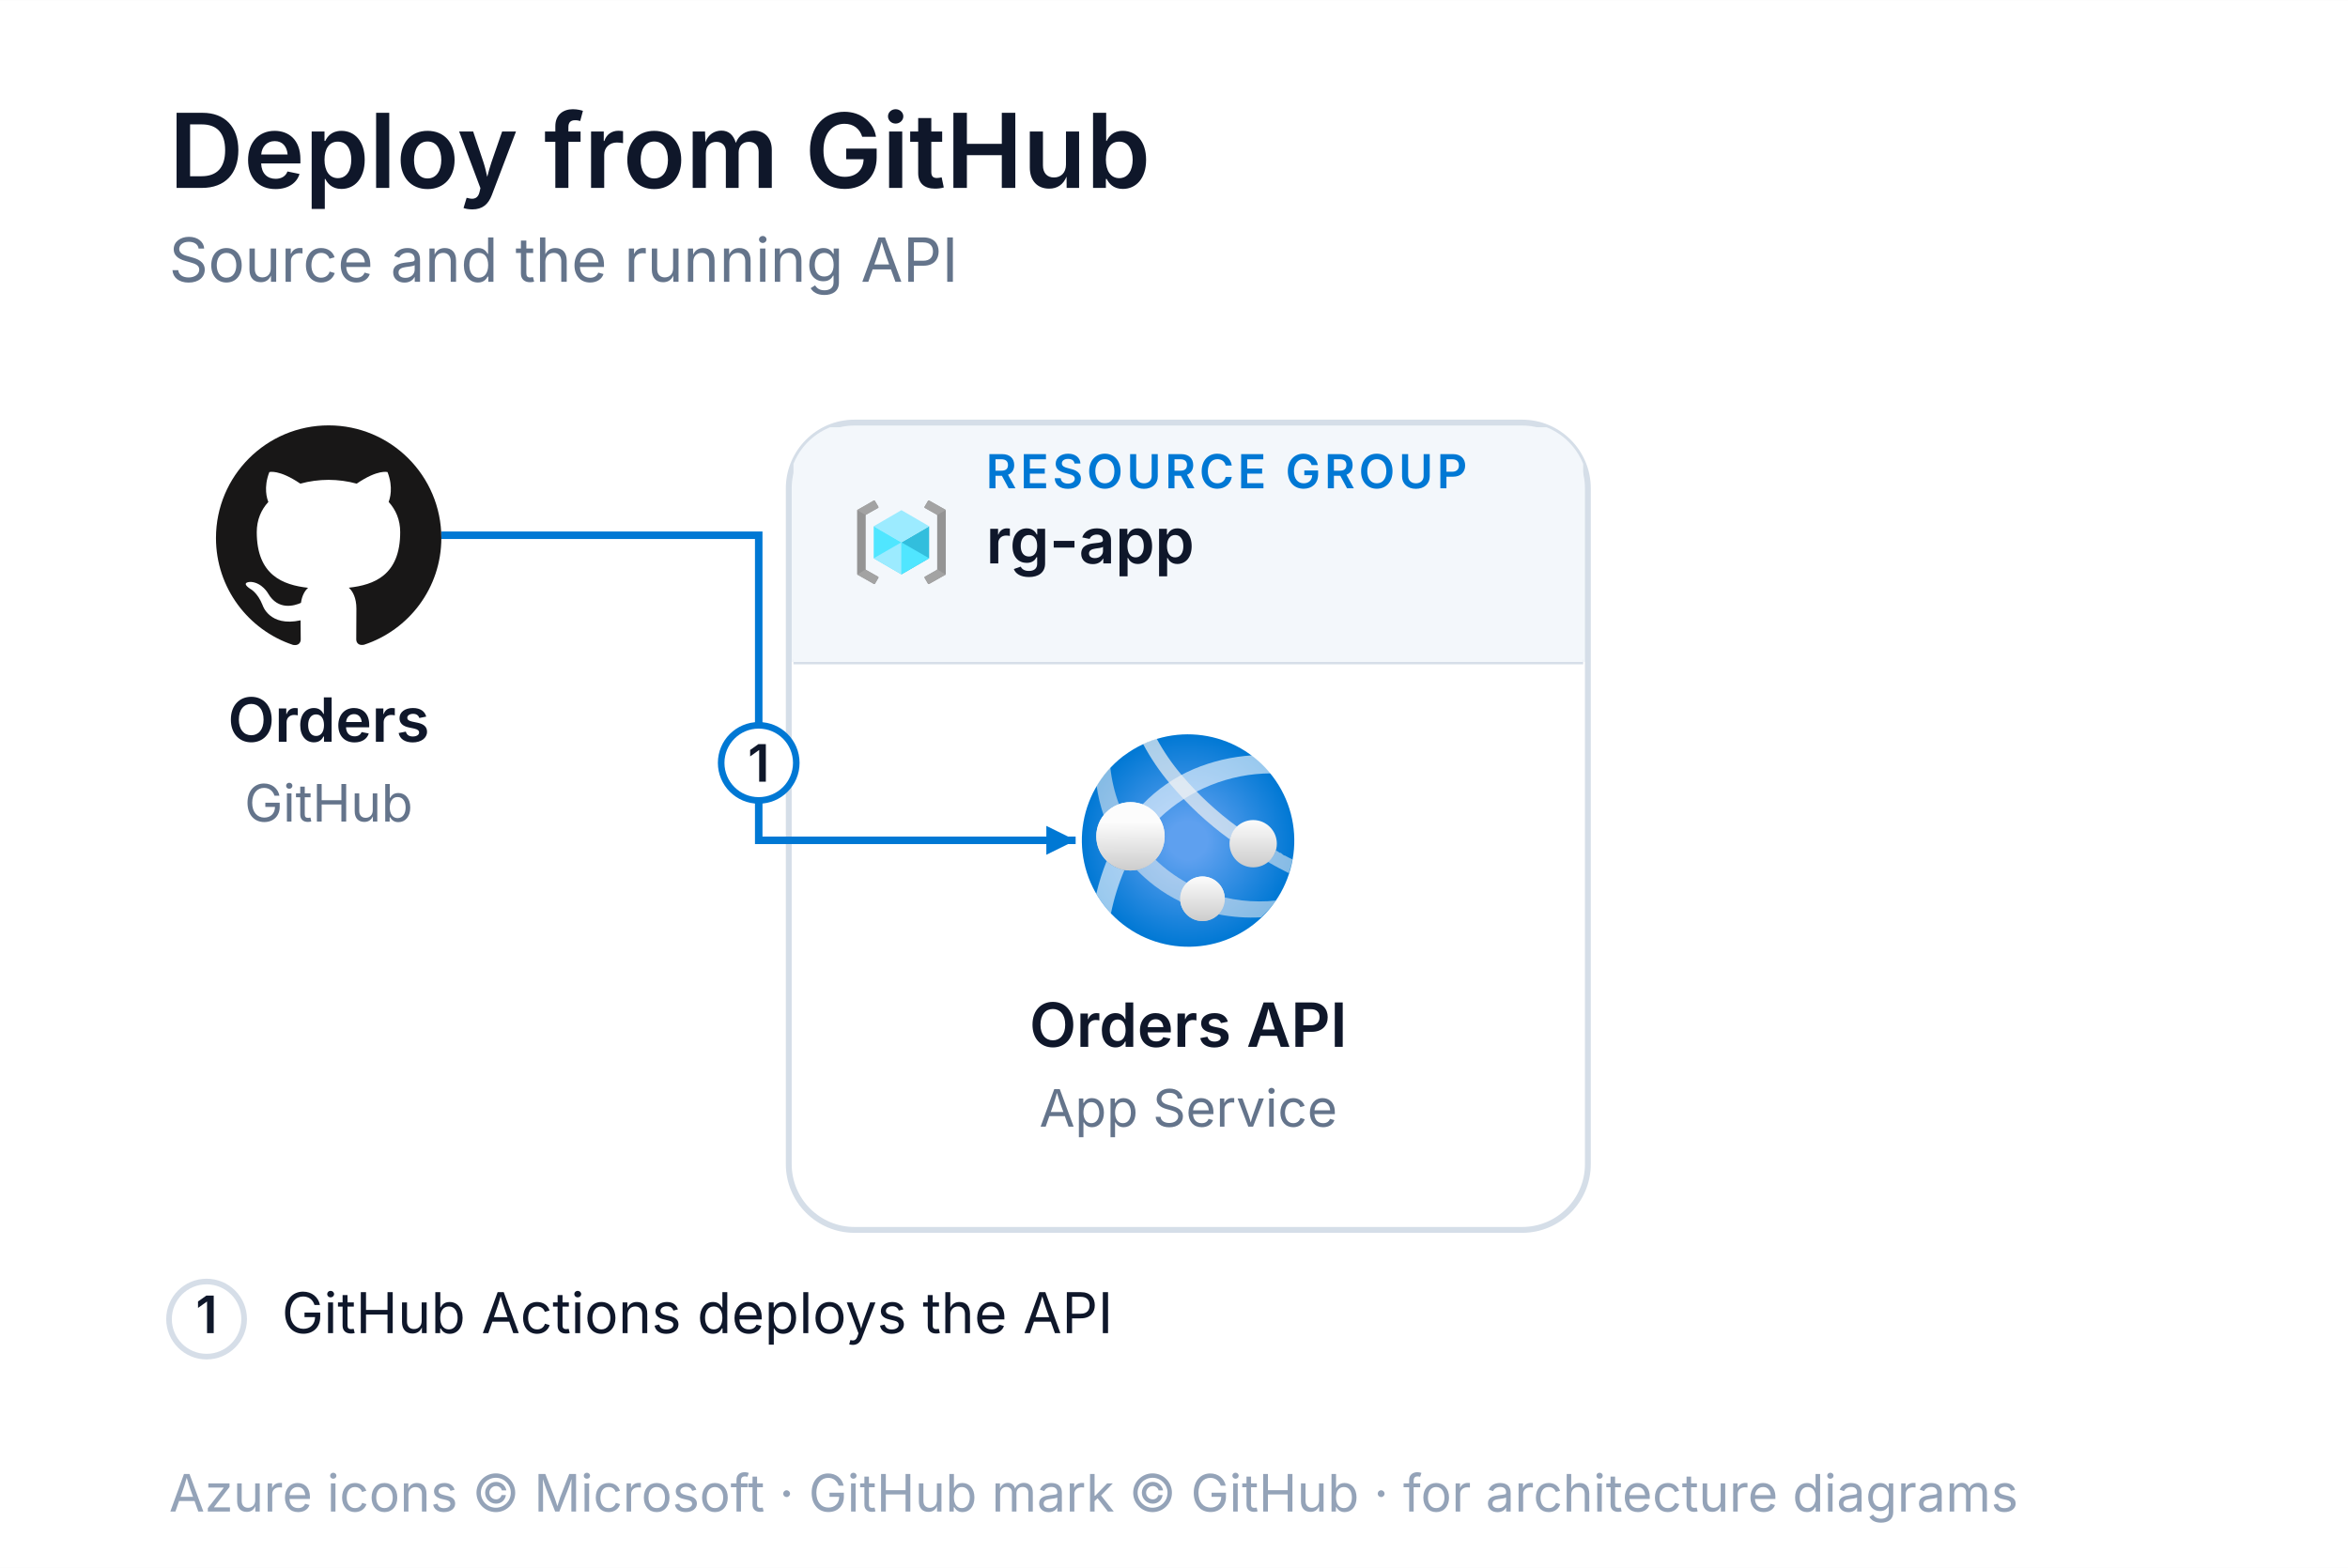
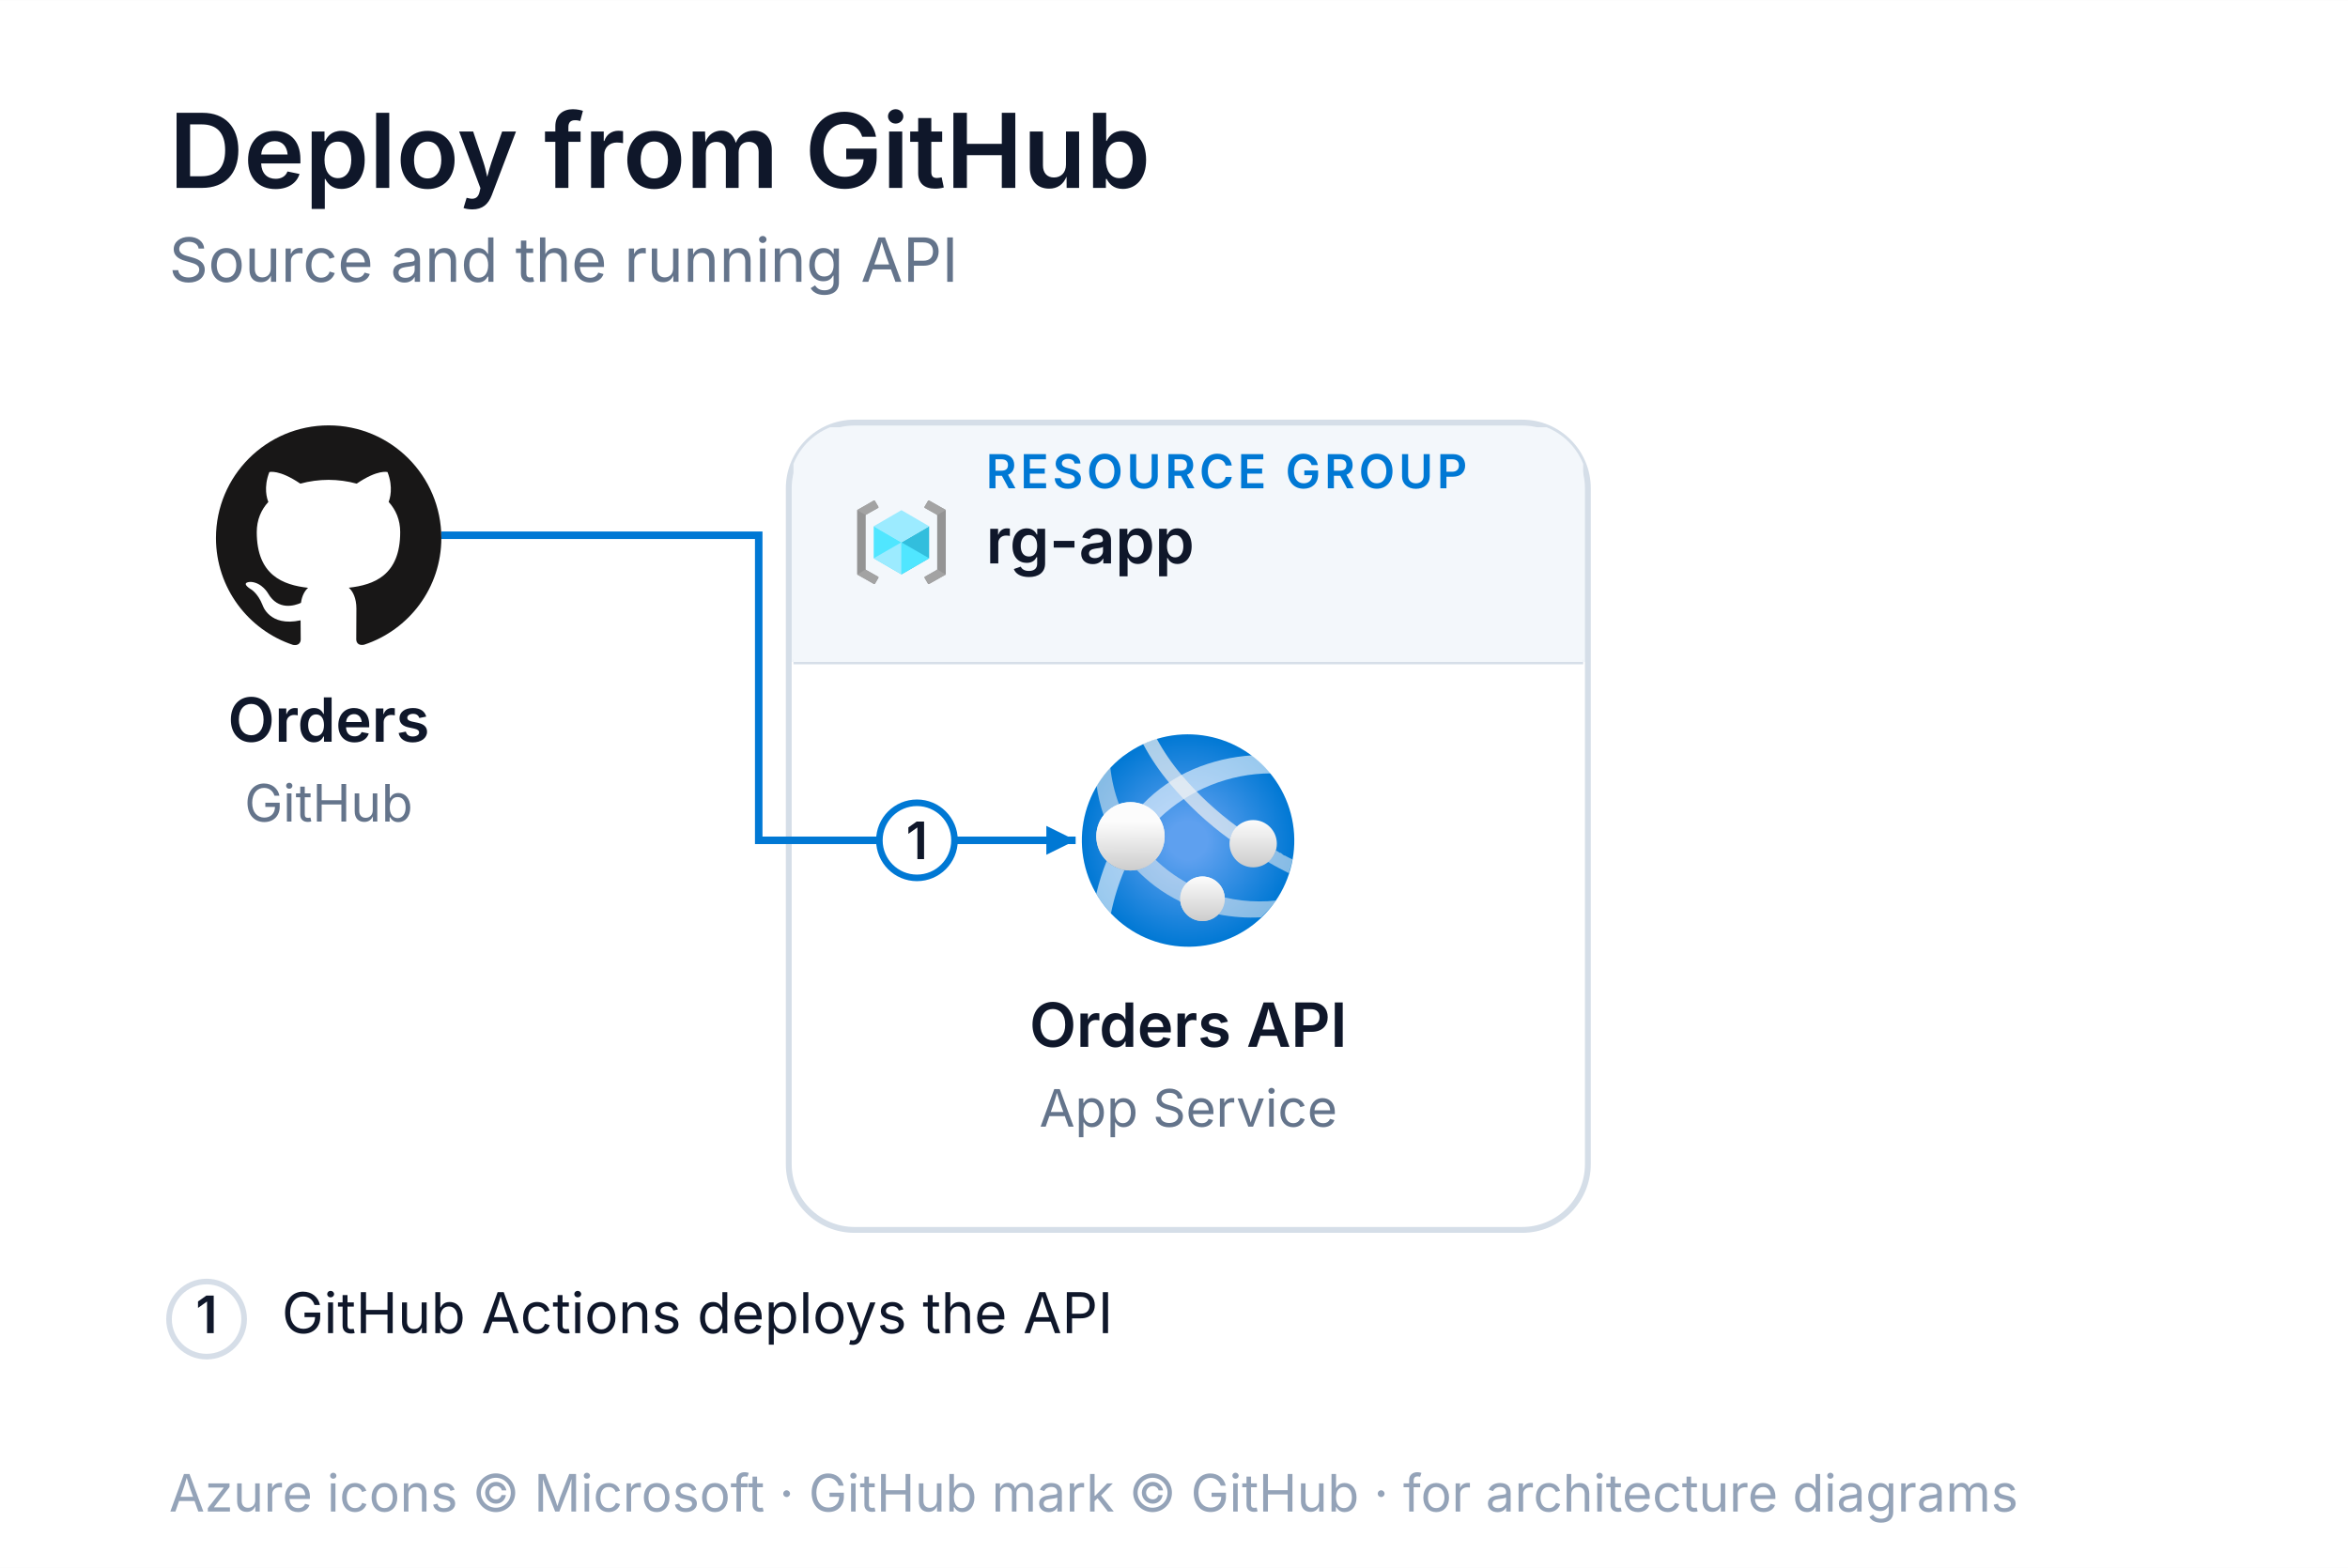
<svg xmlns="http://www.w3.org/2000/svg" xmlns:xlink="http://www.w3.org/1999/xlink" width="500" height="334" viewBox="0 0 500.1 334.0" role="img" text-rendering="optimizeLegibility">
  <rect width="100%" height="100%" fill="#FFFFFF" />
  <defs>
    <marker id="arrow-0078D4" viewBox="0 0 10 10" refX="8.6" refY="5" markerWidth="8" markerHeight="8" orient="auto-start-reverse" markerUnits="userSpaceOnUse">
      <path d="M0.8 1.15 L8.6 5 L0.8 8.85 Z" fill="#0078D4" />
    </marker>
    <clipPath id="clip1">
      <rect x="168.0" y="90.0" width="170.2" height="172.0" rx="14" />
    </clipPath>
  </defs>
  <g clip-path="url(#clip1)">
    <rect x="168.0" y="90.0" width="170.2" height="172.0" fill="#FFFFFF" />
    <rect x="168.0" y="90.0" width="170.2" height="51.0" fill="#F3F7FB" />
  </g>
  <rect x="168.0" y="90.0" width="170.2" height="172.0" rx="14" ry="14" fill="none" stroke="#D5DEE8" stroke-width="1.25" />
  <line x1="169.0" y1="141.0" x2="337.2" y2="141.0" stroke="#D6DEE8" stroke-width="1" />
-   <path d="M 94.0 114.0 L 110.0 114.0 L 161.6 114.0 L 161.6 179.0 L 213.1 179.0 L 229.1 179.0" fill="none" stroke="#0078D4" stroke-width="1.6" stroke-linecap="butt" stroke-linejoin="miter" marker-end="url(#arrow-0078D4)" />
+   <path d="M 94.0 114.0 L 161.6 114.0 L 161.6 179.0 L 229.1 179.0" fill="none" stroke="#0078D4" stroke-width="1.6" stroke-linecap="butt" stroke-linejoin="miter" marker-end="url(#arrow-0078D4)" />
  <g clip-path="url(#clip1)">
    <rect x="169.0" y="91.0" width="168.2" height="50.0" fill="#F3F7FB" />
  </g>
  <svg x="182.0" y="105.5" width="20.0" height="20.0" viewBox="0 0 18 18" preserveAspectRatio="xMidYMid meet" overflow="visible">
    <g>
      <g>
        <path d="M.5,15.08a.16.16,0,0,0,.08.14l1.16.65L3.7,17a.17.17,0,0,0,.23-.06l.66-1.12a.16.16,0,0,0-.06-.21l-2.3-1.3a.17.17,0,0,1-.08-.14V3.85a.16.16,0,0,1,.08-.14l2.3-1.3a.16.16,0,0,0,.06-.21L3.93,1.08A.17.17,0,0,0,3.7,1L1.78,2.11l-1.2.67a.16.16,0,0,0-.08.14V15.08Z" fill="#949494" />
        <path d="M2.14,3.77l.06-.06,2.3-1.3a.14.14,0,0,0,.06-.21L3.9,1.08A.15.15,0,0,0,3.68,1L1.75,2.11.56,2.78s-.05,0-.06.06l.9.51Z" fill="#a3a3a3" />
        <path d="M4.5,15.59l-2.3-1.3a.22.22,0,0,1-.07-.09l-1.62,1,.05,0,1.15.65,2,1.11a.15.15,0,0,0,.22-.06l.66-1.12A.14.14,0,0,0,4.5,15.59Z" fill="#a3a3a3" />
      </g>
      <path d="M17.5,15.08a.16.16,0,0,1-.08.14l-1.16.65L14.3,17a.17.17,0,0,1-.23-.06l-.66-1.12a.16.16,0,0,1,.06-.21l2.3-1.3a.17.17,0,0,0,.08-.14V3.85a.16.16,0,0,0-.08-.14l-2.3-1.3a.16.16,0,0,1-.06-.21l.66-1.12A.17.17,0,0,1,14.3,1l1.92,1.09,1.2.67a.16.16,0,0,1,.08.14V15.08Z" fill="#949494" />
      <path d="M15.86,3.77l-.06-.06-2.3-1.3a.14.14,0,0,1-.06-.21l.66-1.12A.15.15,0,0,1,14.32,1l1.93,1.09,1.19.67s0,0,.06.06l-.9.51Z" fill="#a3a3a3" />
      <path d="M13.5,15.59l2.3-1.3a.22.22,0,0,0,.07-.09l1.62,1,0,0-1.15.65-2,1.11a.15.15,0,0,1-.22-.06l-.66-1.12A.14.14,0,0,1,13.5,15.59Z" fill="#a3a3a3" />
      <polygon points="14.31 5.93 14.31 12.07 8.99 15.16 8.99 9.01 14.31 5.93" fill="#32bedd" />
      <polygon points="14.31 5.93 9 9.02 3.68 5.93 9 2.84 14.31 5.93" fill="#9cebff" />
      <polygon points="8.99 9.02 8.99 15.16 3.68 12.07 3.68 5.93 8.99 9.02" fill="#50e6ff" />
      <polygon points="3.68 12.07 8.99 9.01 8.99 15.16 3.68 12.07" fill="#9cebff" />
      <polygon points="14.31 12.07 8.99 9.01 8.99 15.16 14.31 12.07" fill="#50e6ff" />
    </g>
  </svg>
  <text x="210.0" y="104.0" fill="#0078D4" font-family="&quot;Segoe UI&quot;, Inter, &quot;Helvetica Neue&quot;, Arial, sans-serif" font-size="10" font-weight="600" letter-spacing="0.08em">RESOURCE GROUP</text>
  <text x="210.0" y="120.0" fill="#0F172A" font-family="&quot;Segoe UI&quot;, Inter, &quot;Helvetica Neue&quot;, Arial, sans-serif" font-size="13.5" font-weight="600">rg-app</text>
  <a href="https://github.com" xlink:href="https://github.com" target="_blank">
    <svg x="46.0" y="90.0" width="48.0" height="48.0" viewBox="0 0 24 24" preserveAspectRatio="xMidYMid meet" overflow="visible">
      <path fill="#181717" d="M12 .297c-6.63 0-12 5.373-12 12 0 5.303 3.438 9.8 8.205 11.385.6.113.82-.258.82-.577 0-.285-.01-1.04-.015-2.04-3.338.724-4.042-1.61-4.042-1.61C4.422 18.07 3.633 17.7 3.633 17.7c-1.087-.744.084-.729.084-.729 1.205.084 1.838 1.236 1.838 1.236 1.07 1.835 2.809 1.305 3.495.998.108-.776.417-1.305.76-1.605-2.665-.3-5.466-1.332-5.466-5.93 0-1.31.465-2.38 1.235-3.22-.135-.303-.54-1.523.105-3.176 0 0 1.005-.322 3.3 1.23.96-.267 1.98-.399 3-.405 1.02.006 2.04.138 3 .405 2.28-1.552 3.285-1.23 3.285-1.23.645 1.653.24 2.873.12 3.176.765.84 1.23 1.91 1.23 3.22 0 4.61-2.805 5.625-5.475 5.92.42.36.81 1.096.81 2.22 0 1.606-.015 2.896-.015 3.286 0 .315.21.69.825.57C20.565 22.092 24 17.592 24 12.297c0-6.627-5.373-12-12-12" />
    </svg>
    <text x="70.0" y="158.0" text-anchor="middle" fill="#0F172A" font-family="&quot;Segoe UI&quot;, Inter, &quot;Helvetica Neue&quot;, Arial, sans-serif" font-size="13" font-weight="600">Orders</text>
    <text x="70.0" y="175.0" text-anchor="middle" fill="#64748B" font-family="&quot;Segoe UI&quot;, Inter, &quot;Helvetica Neue&quot;, Arial, sans-serif" font-size="11">GitHub</text>
  </a>
  <svg x="229.1" y="155.0" width="48.0" height="48.0" viewBox="0 0 18 18" preserveAspectRatio="xMidYMid meet" overflow="visible">
    <defs>
      <radialGradient id="n4e2cf8746-c9a8-4eee-86c2-4951983c6032" cx="13428.81" cy="3518.86" r="56.67" gradientTransform="translate(-2005.33 -518.83) scale(0.15)" gradientUnits="userSpaceOnUse">
        <stop offset="0.18" stop-color="#5ea0ef" />
        <stop offset="1" stop-color="#0078d4" />
      </radialGradient>
      <linearGradient id="n4bdd213dd-d313-473c-8ff4-0133fd3a9033" x1="4.4" y1="11.48" x2="4.37" y2="7.53" gradientUnits="userSpaceOnUse">
        <stop offset="0" stop-color="#ccc" />
        <stop offset="1" stop-color="#fcfcfc" />
      </linearGradient>
      <linearGradient id="n4afcc63c5-3649-4476-a742-bcb53a569f3c" x1="10.13" y1="15.45" x2="10.13" y2="11.9" gradientUnits="userSpaceOnUse">
        <stop offset="0" stop-color="#ccc" />
        <stop offset="1" stop-color="#fcfcfc" />
      </linearGradient>
      <linearGradient id="n4bd873f0b-9954-4aa5-a3df-9f4c64e8729d" x1="14.18" y1="11.15" x2="14.18" y2="7.38" gradientUnits="userSpaceOnUse">
        <stop offset="0" stop-color="#ccc" />
        <stop offset="1" stop-color="#fcfcfc" />
      </linearGradient>
    </defs>
    <path id="n4ee75dd06-1aca-4f76-9d11-d05a284020ad" d="M14.21,15.72A8.5,8.5,0,0,1,3.79,2.28l.09-.06a8.5,8.5,0,0,1,10.33,13.5" fill="url(#n4e2cf8746-c9a8-4eee-86c2-4951983c6032)" />
    <path d="M6.69,7.23A13,13,0,0,1,15.6,3.65a8.47,8.47,0,0,0-1.49-1.44,14.34,14.34,0,0,0-4.69,1.1A12.54,12.54,0,0,0,5.34,6.13,2.76,2.76,0,0,1,6.69,7.23Z" fill="#fff" opacity="0.6" />
    <path d="M2.48,10.65a17.86,17.86,0,0,0-.83,2.62,7.82,7.82,0,0,0,.62.92c.18.23.35.44.55.65A17.94,17.94,0,0,1,3.9,11.37,2.76,2.76,0,0,1,2.48,10.65Z" fill="#fff" opacity="0.6" />
    <path d="M3.46,6.11a12,12,0,0,1-.69-2.94,8.15,8.15,0,0,0-1.1,1.45A12.69,12.69,0,0,0,2.24,7,2.69,2.69,0,0,1,3.46,6.11Z" fill="#f2f2f2" opacity="0.55" />
    <circle cx="4.38" cy="8.68" r="2.73" fill="url(#n4bdd213dd-d313-473c-8ff4-0133fd3a9033)" />
    <path d="M8.36,13.67A1.77,1.77,0,0,1,8.9,12.4a11.88,11.88,0,0,1-2.53-1.86,2.74,2.74,0,0,1-1.49.83,13.1,13.1,0,0,0,1.45,1.28A12.12,12.12,0,0,0,8.38,13.9,1.79,1.79,0,0,1,8.36,13.67Z" fill="#f2f2f2" opacity="0.55" />
    <path d="M14.66,13.88a12,12,0,0,1-2.76-.32.41.41,0,0,1,0,.11,1.75,1.75,0,0,1-.51,1.24,13.69,13.69,0,0,0,3.42.24A8.21,8.21,0,0,0,16,13.81,11.5,11.5,0,0,1,14.66,13.88Z" fill="#f2f2f2" opacity="0.55" />
    <circle cx="10.13" cy="13.67" r="1.78" fill="url(#n4afcc63c5-3649-4476-a742-bcb53a569f3c)" />
    <path d="M12.32,8.93a1.83,1.83,0,0,1,.61-1A25.5,25.5,0,0,1,8.47,3.79a16.91,16.91,0,0,1-2-2.92,7.64,7.64,0,0,0-1.09.42A18.14,18.14,0,0,0,7.53,4.47,26.44,26.44,0,0,0,12.32,8.93Z" fill="#f2f2f2" opacity="0.7" />
    <circle cx="14.18" cy="9.27" r="1.89" fill="url(#n4bd873f0b-9954-4aa5-a3df-9f4c64e8729d)" />
    <path d="M17.35,10.54,17,10.37l0,0-.3-.16-.06,0L16.38,10l-.07,0L16,9.8a1.76,1.76,0,0,1-.64.92c.12.08.25.15.38.22l.08.05.35.19,0,0,.86.45h0a8.63,8.63,0,0,0,.29-1.11Z" fill="#f2f2f2" opacity="0.55" />
    <circle cx="4.38" cy="8.68" r="2.73" fill="url(#n4bdd213dd-d313-473c-8ff4-0133fd3a9033)" />
    <circle cx="10.13" cy="13.67" r="1.78" fill="url(#n4afcc63c5-3649-4476-a742-bcb53a569f3c)" />
  </svg>
  <text x="253.1" y="223.0" text-anchor="middle" fill="#0F172A" font-family="&quot;Segoe UI&quot;, Inter, &quot;Helvetica Neue&quot;, Arial, sans-serif" font-size="13" font-weight="600">Orders API</text>
  <text x="253.1" y="240.0" text-anchor="middle" fill="#64748B" font-family="&quot;Segoe UI&quot;, Inter, &quot;Helvetica Neue&quot;, Arial, sans-serif" font-size="11">App Service</text>
-   <circle cx="161.6" cy="162.5" r="8.0" fill="#FFFFFF" stroke="#0078D4" stroke-width="1.4" />
-   <text x="161.6" y="166.5" text-anchor="middle" fill="#0F172A" font-family="&quot;Segoe UI&quot;, Inter, &quot;Helvetica Neue&quot;, Arial, sans-serif" font-size="11" font-weight="600">1</text>
+   <circle cx="195.3" cy="179.0" r="8.0" fill="#FFFFFF" stroke="#0078D4" stroke-width="1.4" />
+   <text x="195.3" y="183.0" text-anchor="middle" fill="#0F172A" font-family="&quot;Segoe UI&quot;, Inter, &quot;Helvetica Neue&quot;, Arial, sans-serif" font-size="11" font-weight="600">1</text>
  <circle cx="44.0" cy="281.0" r="8" fill="#FFFFFF" stroke="#D6DEE8" stroke-width="1.2" />
  <text x="44.0" y="284.0" text-anchor="middle" fill="#0F172A" font-family="&quot;Segoe UI&quot;, Inter, &quot;Helvetica Neue&quot;, Arial, sans-serif" font-size="11" font-weight="600">1</text>
  <text x="60.0" y="284.0" fill="#0F172A" font-family="&quot;Segoe UI&quot;, Inter, &quot;Helvetica Neue&quot;, Arial, sans-serif" font-size="12">GitHub Actions deploys the API</text>
  <text x="36" y="40" fill="#0F172A" font-family="&quot;Segoe UI&quot;, Inter, &quot;Helvetica Neue&quot;, Arial, sans-serif" font-size="22" font-weight="600">Deploy from GitHub</text>
  <text x="36" y="60" fill="#64748B" font-family="&quot;Segoe UI&quot;, Inter, &quot;Helvetica Neue&quot;, Arial, sans-serif" font-size="13">Source and the running API</text>
  <text x="36" y="322.0" fill="#94A3B8" font-family="&quot;Segoe UI&quot;, Inter, &quot;Helvetica Neue&quot;, Arial, sans-serif" font-size="11">Azure icons © Microsoft · GitHub mark © GitHub · for architecture diagrams</text>
</svg>
